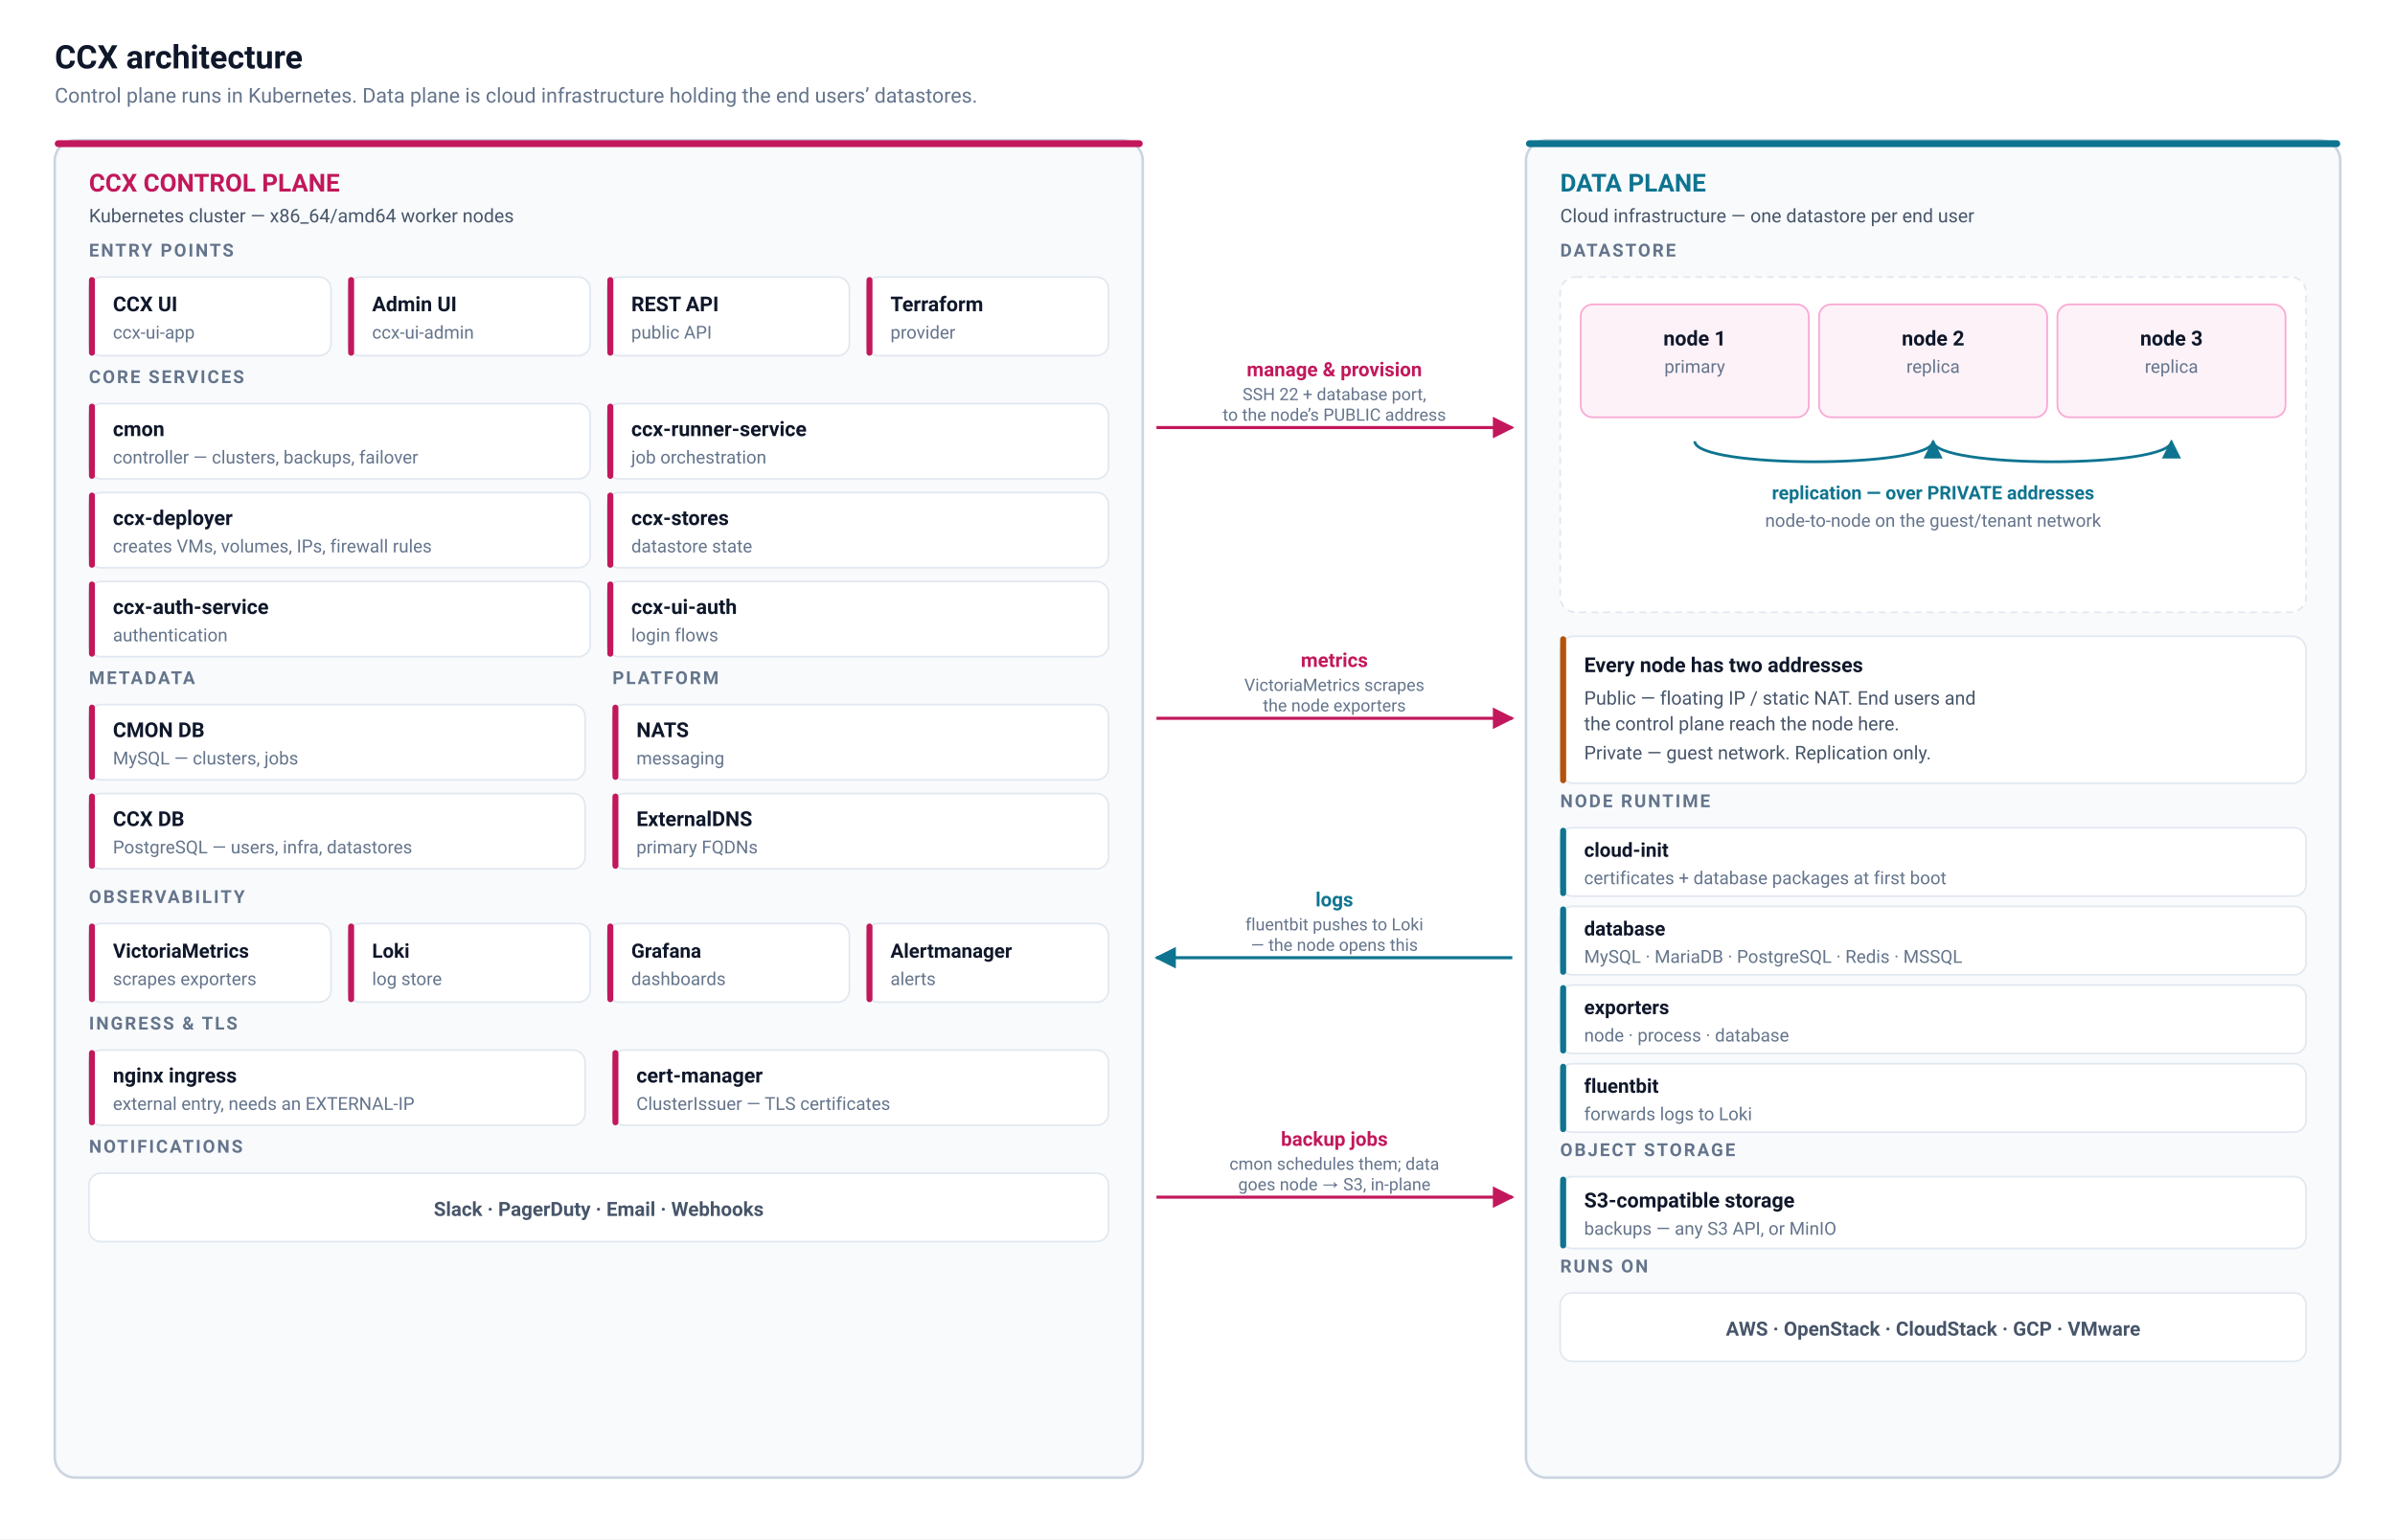
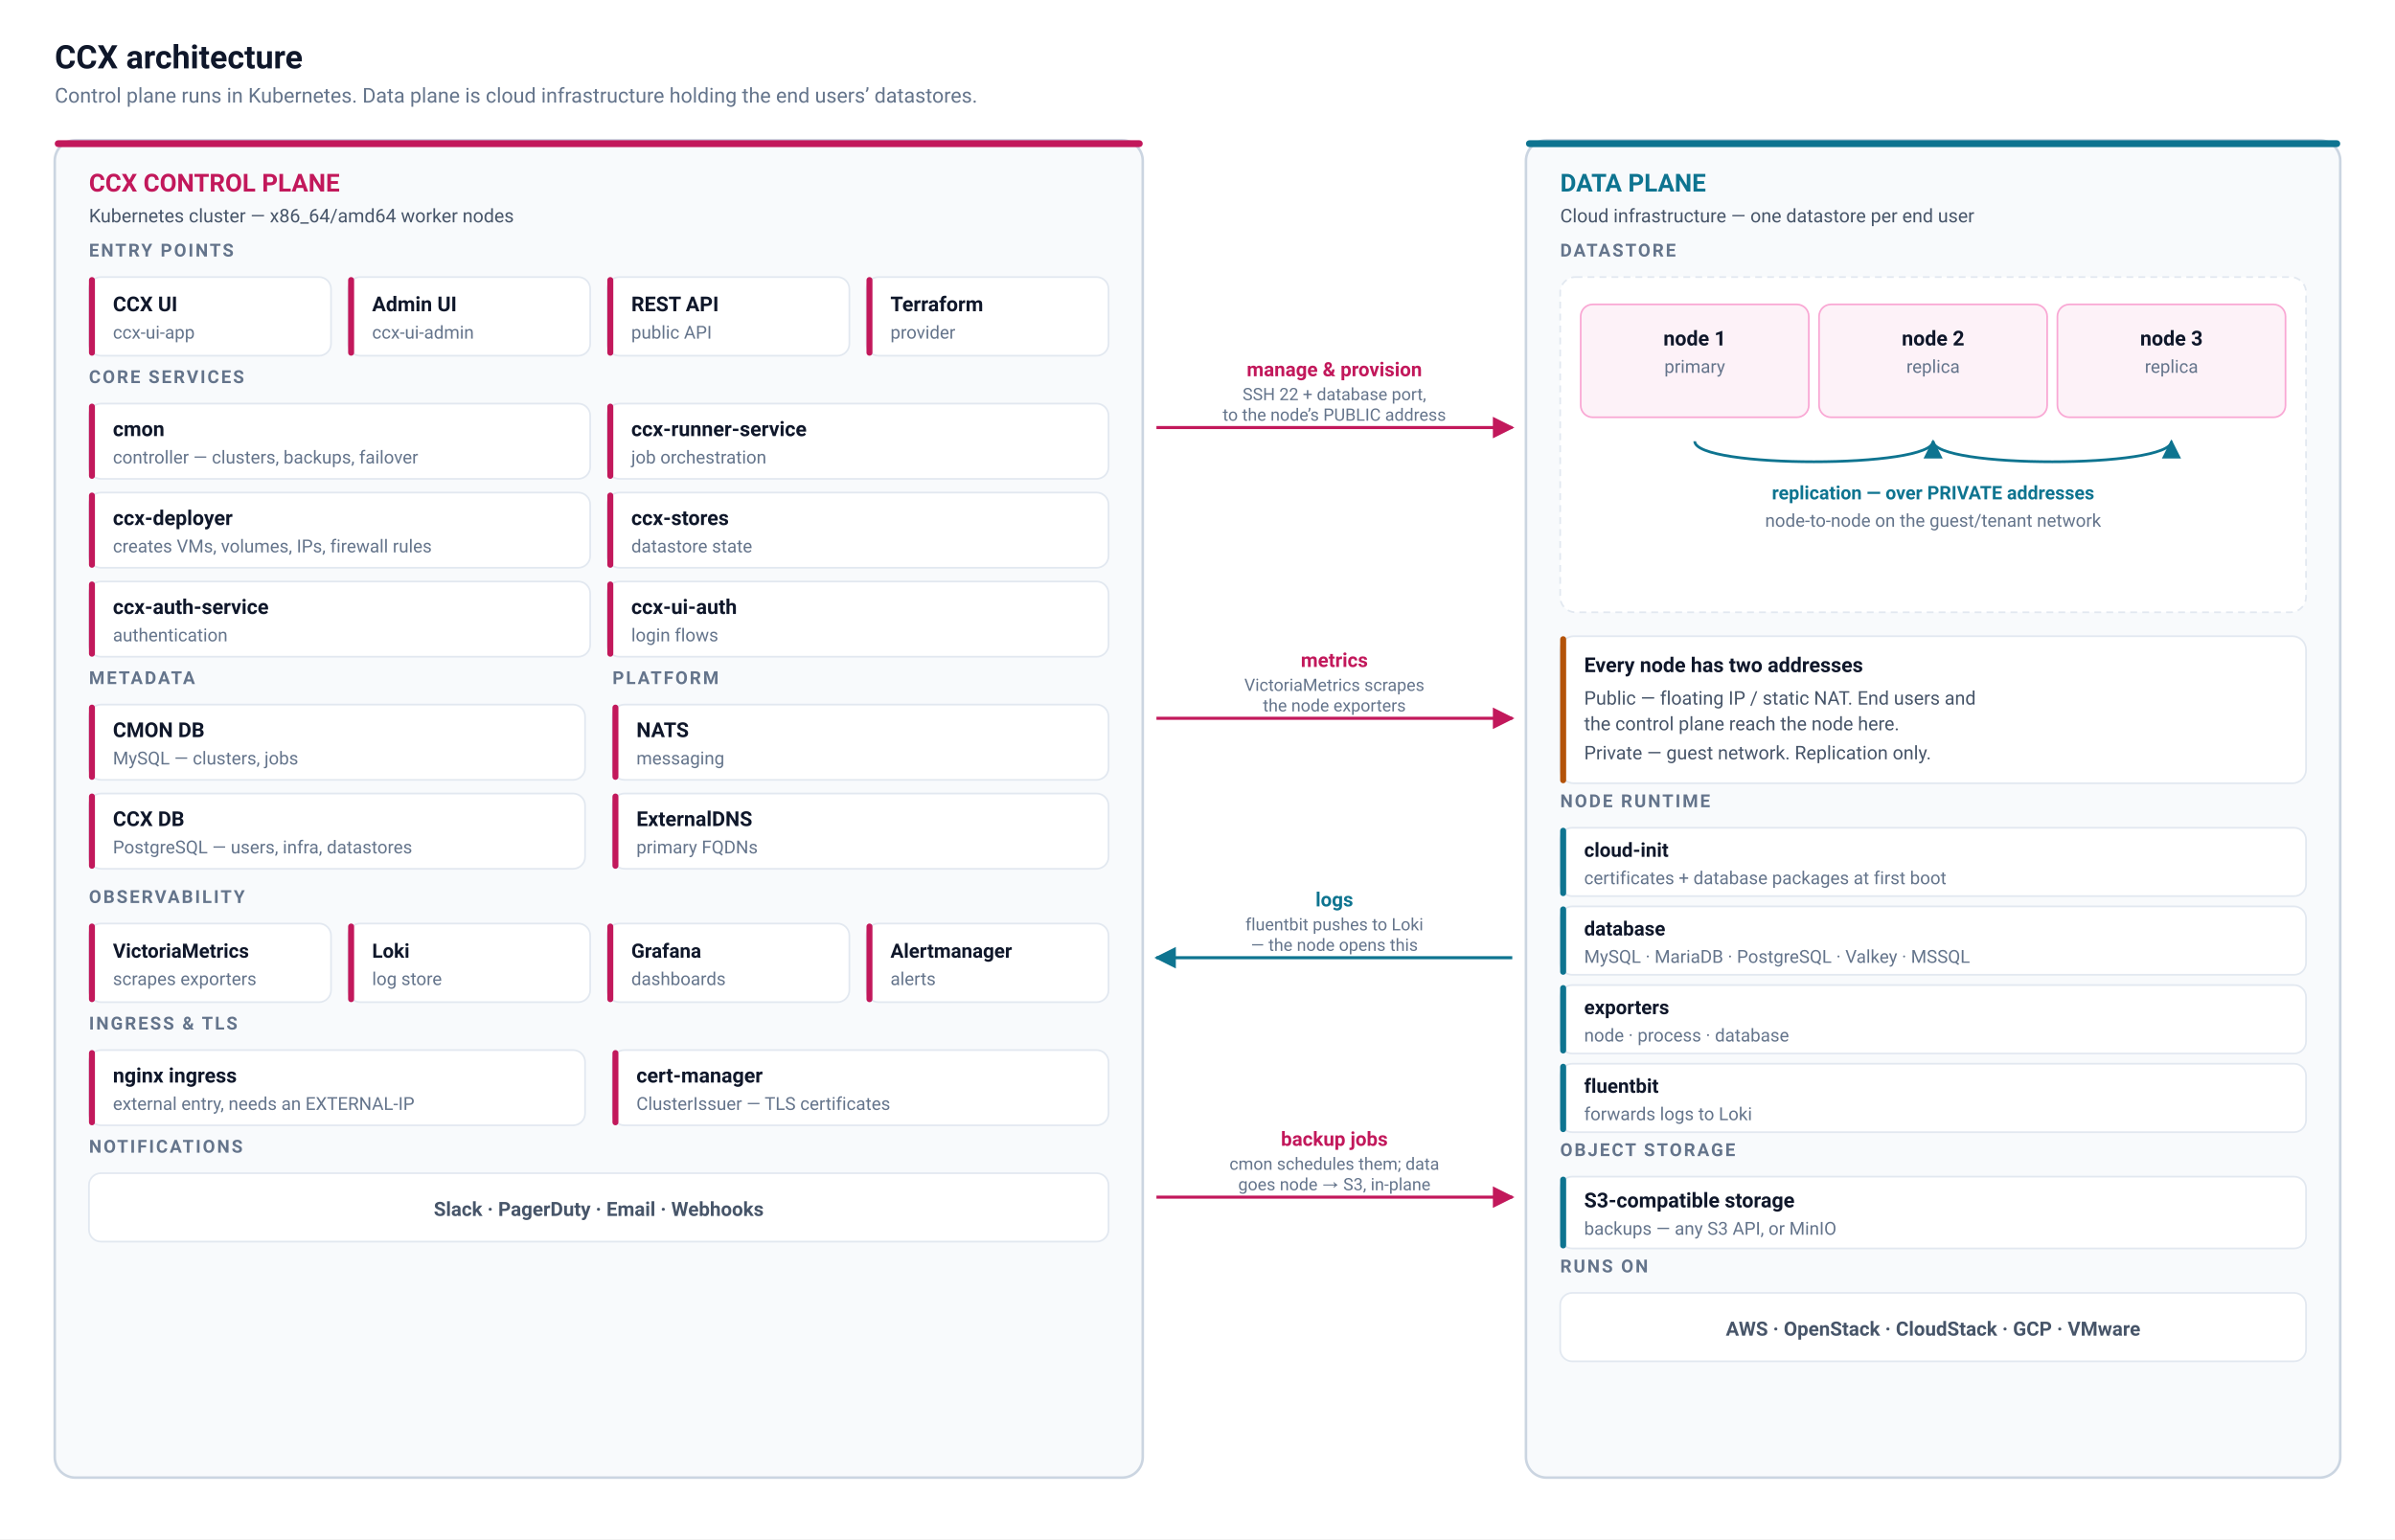
<svg xmlns="http://www.w3.org/2000/svg" viewBox="0 0 1400 900" width="100%" role="img" aria-labelledby="ccxArchTitle ccxArchDesc" font-family="ui-sans-serif,system-ui,-apple-system,Segoe UI,Roboto,Helvetica,Arial,sans-serif">
  <defs>
    <marker id="ar" viewBox="0 0 10 10" refX="9" refY="5" markerWidth="7" markerHeight="7" orient="auto-start-reverse">
      <path d="M0,0 L10,5 L0,10 z" fill="#64748b" />
    </marker>
    <marker id="arCp" viewBox="0 0 10 10" refX="9" refY="5" markerWidth="7" markerHeight="7" orient="auto-start-reverse">
      <path d="M0,0 L10,5 L0,10 z" fill="#c2185b" />
    </marker>
    <marker id="arDp" viewBox="0 0 10 10" refX="9" refY="5" markerWidth="7" markerHeight="7" orient="auto-start-reverse">
      <path d="M0,0 L10,5 L0,10 z" fill="#0e7490" />
    </marker>
  </defs>
  <rect width="1400" height="900" fill="#ffffff" />
  <text x="32" y="40" font-size="19" font-weight="700" fill="#0f172a">CCX architecture</text>
  <text x="32" y="60" font-size="12" fill="#64748b">Control plane runs in Kubernetes. Data plane is cloud infrastructure holding the end users’ datastores.</text>
  <rect x="32" y="82" width="636" height="782" rx="12" fill="#f8fafc" stroke="#cbd5e1" stroke-width="1.5" />
  <rect x="32" y="82" width="636" height="4" rx="2" fill="#c2185b" />
  <text x="52" y="112" font-size="14.5" font-weight="700" fill="#c2185b">CCX CONTROL PLANE</text>
  <text x="52" y="130" font-size="11" font-weight="400" fill="#475569" text-anchor="start">Kubernetes cluster — x86_64/amd64 worker nodes</text>
  <text x="52" y="150" font-size="10.5" font-weight="700" fill="#64748b" letter-spacing="1.1">ENTRY POINTS</text>
  <rect x="52.0" y="162" width="141.5" height="46" rx="7" fill="#ffffff" stroke="#e2e8f0" stroke-width="1" />
  <rect x="52.0" y="162" width="3.5" height="46" rx="1.75" fill="#c2185b" />
  <text x="66.0" y="182.0" font-size="12" font-weight="600" fill="#0f172a">CCX UI</text>
  <text x="66.0" y="198.0" font-size="10.5" fill="#64748b">ccx-ui-app</text>
  <rect x="203.5" y="162" width="141.5" height="46" rx="7" fill="#ffffff" stroke="#e2e8f0" stroke-width="1" />
  <rect x="203.5" y="162" width="3.5" height="46" rx="1.75" fill="#c2185b" />
  <text x="217.5" y="182.0" font-size="12" font-weight="600" fill="#0f172a">Admin UI</text>
  <text x="217.5" y="198.0" font-size="10.5" fill="#64748b">ccx-ui-admin</text>
  <rect x="355.0" y="162" width="141.5" height="46" rx="7" fill="#ffffff" stroke="#e2e8f0" stroke-width="1" />
  <rect x="355.0" y="162" width="3.5" height="46" rx="1.75" fill="#c2185b" />
  <text x="369.0" y="182.0" font-size="12" font-weight="600" fill="#0f172a">REST API</text>
  <text x="369.0" y="198.0" font-size="10.5" fill="#64748b">public API</text>
  <rect x="506.5" y="162" width="141.5" height="46" rx="7" fill="#ffffff" stroke="#e2e8f0" stroke-width="1" />
  <rect x="506.5" y="162" width="3.5" height="46" rx="1.75" fill="#c2185b" />
  <text x="520.5" y="182.0" font-size="12" font-weight="600" fill="#0f172a">Terraform</text>
  <text x="520.5" y="198.0" font-size="10.5" fill="#64748b">provider</text>
  <text x="52" y="224" font-size="10.5" font-weight="700" fill="#64748b" letter-spacing="1.1">CORE SERVICES</text>
  <rect x="52.0" y="236" width="293.0" height="44" rx="7" fill="#ffffff" stroke="#e2e8f0" stroke-width="1" />
  <rect x="52.0" y="236" width="3.5" height="44" rx="1.75" fill="#c2185b" />
  <text x="66.0" y="255.0" font-size="12" font-weight="600" fill="#0f172a">cmon</text>
  <text x="66.0" y="271.0" font-size="10.5" fill="#64748b">controller — clusters, backups, failover</text>
  <rect x="355.0" y="236" width="293.0" height="44" rx="7" fill="#ffffff" stroke="#e2e8f0" stroke-width="1" />
  <rect x="355.0" y="236" width="3.5" height="44" rx="1.75" fill="#c2185b" />
  <text x="369.0" y="255.0" font-size="12" font-weight="600" fill="#0f172a">ccx-runner-service</text>
  <text x="369.0" y="271.0" font-size="10.5" fill="#64748b">job orchestration</text>
  <rect x="52.0" y="288" width="293.0" height="44" rx="7" fill="#ffffff" stroke="#e2e8f0" stroke-width="1" />
  <rect x="52.0" y="288" width="3.5" height="44" rx="1.75" fill="#c2185b" />
  <text x="66.0" y="307.0" font-size="12" font-weight="600" fill="#0f172a">ccx-deployer</text>
  <text x="66.0" y="323.0" font-size="10.5" fill="#64748b">creates VMs, volumes, IPs, firewall rules</text>
  <rect x="355.0" y="288" width="293.0" height="44" rx="7" fill="#ffffff" stroke="#e2e8f0" stroke-width="1" />
  <rect x="355.0" y="288" width="3.5" height="44" rx="1.75" fill="#c2185b" />
  <text x="369.0" y="307.0" font-size="12" font-weight="600" fill="#0f172a">ccx-stores</text>
  <text x="369.0" y="323.0" font-size="10.5" fill="#64748b">datastore state</text>
  <rect x="52.0" y="340" width="293.0" height="44" rx="7" fill="#ffffff" stroke="#e2e8f0" stroke-width="1" />
  <rect x="52.0" y="340" width="3.5" height="44" rx="1.75" fill="#c2185b" />
  <text x="66.0" y="359.0" font-size="12" font-weight="600" fill="#0f172a">ccx-auth-service</text>
  <text x="66.0" y="375.0" font-size="10.5" fill="#64748b">authentication</text>
  <rect x="355.0" y="340" width="293.0" height="44" rx="7" fill="#ffffff" stroke="#e2e8f0" stroke-width="1" />
  <rect x="355.0" y="340" width="3.5" height="44" rx="1.75" fill="#c2185b" />
  <text x="369.0" y="359.0" font-size="12" font-weight="600" fill="#0f172a">ccx-ui-auth</text>
  <text x="369.0" y="375.0" font-size="10.5" fill="#64748b">login flows</text>
  <text x="52" y="400" font-size="10.5" font-weight="700" fill="#64748b" letter-spacing="1.1">METADATA</text>
  <text x="358.0" y="400" font-size="10.5" font-weight="700" fill="#64748b" letter-spacing="1.1">PLATFORM</text>
  <rect x="52" y="412" width="290.0" height="44" rx="7" fill="#ffffff" stroke="#e2e8f0" stroke-width="1" />
  <rect x="52" y="412" width="3.5" height="44" rx="1.75" fill="#c2185b" />
  <text x="66" y="431.0" font-size="12" font-weight="600" fill="#0f172a">CMON DB</text>
  <text x="66" y="447.0" font-size="10.5" fill="#64748b">MySQL — clusters, jobs</text>
  <rect x="358.0" y="412" width="290.0" height="44" rx="7" fill="#ffffff" stroke="#e2e8f0" stroke-width="1" />
  <rect x="358.0" y="412" width="3.5" height="44" rx="1.75" fill="#c2185b" />
  <text x="372.0" y="431.0" font-size="12" font-weight="600" fill="#0f172a">NATS</text>
  <text x="372.0" y="447.0" font-size="10.5" fill="#64748b">messaging</text>
  <rect x="52" y="464" width="290.0" height="44" rx="7" fill="#ffffff" stroke="#e2e8f0" stroke-width="1" />
  <rect x="52" y="464" width="3.5" height="44" rx="1.75" fill="#c2185b" />
  <text x="66" y="483.0" font-size="12" font-weight="600" fill="#0f172a">CCX DB</text>
  <text x="66" y="499.0" font-size="10.5" fill="#64748b">PostgreSQL — users, infra, datastores</text>
  <rect x="358.0" y="464" width="290.0" height="44" rx="7" fill="#ffffff" stroke="#e2e8f0" stroke-width="1" />
  <rect x="358.0" y="464" width="3.5" height="44" rx="1.75" fill="#c2185b" />
  <text x="372.0" y="483.0" font-size="12" font-weight="600" fill="#0f172a">ExternalDNS</text>
  <text x="372.0" y="499.0" font-size="10.5" fill="#64748b">primary FQDNs</text>
  <text x="52" y="528" font-size="10.5" font-weight="700" fill="#64748b" letter-spacing="1.1">OBSERVABILITY</text>
  <rect x="52.0" y="540" width="141.5" height="46" rx="7" fill="#ffffff" stroke="#e2e8f0" stroke-width="1" />
  <rect x="52.0" y="540" width="3.5" height="46" rx="1.75" fill="#c2185b" />
  <text x="66.0" y="560.0" font-size="11.5" font-weight="600" fill="#0f172a">VictoriaMetrics</text>
  <text x="66.0" y="576.0" font-size="10.5" fill="#64748b">scrapes exporters</text>
  <rect x="203.5" y="540" width="141.5" height="46" rx="7" fill="#ffffff" stroke="#e2e8f0" stroke-width="1" />
  <rect x="203.5" y="540" width="3.5" height="46" rx="1.75" fill="#c2185b" />
  <text x="217.5" y="560.0" font-size="11.5" font-weight="600" fill="#0f172a">Loki</text>
  <text x="217.5" y="576.0" font-size="10.5" fill="#64748b">log store</text>
  <rect x="355.0" y="540" width="141.5" height="46" rx="7" fill="#ffffff" stroke="#e2e8f0" stroke-width="1" />
  <rect x="355.0" y="540" width="3.5" height="46" rx="1.75" fill="#c2185b" />
  <text x="369.0" y="560.0" font-size="11.5" font-weight="600" fill="#0f172a">Grafana</text>
  <text x="369.0" y="576.0" font-size="10.5" fill="#64748b">dashboards</text>
  <rect x="506.5" y="540" width="141.5" height="46" rx="7" fill="#ffffff" stroke="#e2e8f0" stroke-width="1" />
  <rect x="506.5" y="540" width="3.5" height="46" rx="1.75" fill="#c2185b" />
  <text x="520.5" y="560.0" font-size="11.5" font-weight="600" fill="#0f172a">Alertmanager</text>
  <text x="520.5" y="576.0" font-size="10.5" fill="#64748b">alerts</text>
  <text x="52" y="602" font-size="10.5" font-weight="700" fill="#64748b" letter-spacing="1.1">INGRESS &amp; TLS</text>
  <rect x="52" y="614" width="290.0" height="44" rx="7" fill="#ffffff" stroke="#e2e8f0" stroke-width="1" />
  <rect x="52" y="614" width="3.5" height="44" rx="1.75" fill="#c2185b" />
  <text x="66" y="633.0" font-size="12" font-weight="600" fill="#0f172a">nginx ingress</text>
  <text x="66" y="649.0" font-size="10.5" fill="#64748b">external entry, needs an EXTERNAL-IP</text>
  <rect x="358.0" y="614" width="290.0" height="44" rx="7" fill="#ffffff" stroke="#e2e8f0" stroke-width="1" />
  <rect x="358.0" y="614" width="3.5" height="44" rx="1.75" fill="#c2185b" />
  <text x="372.0" y="633.0" font-size="12" font-weight="600" fill="#0f172a">cert-manager</text>
  <text x="372.0" y="649.0" font-size="10.5" fill="#64748b">ClusterIssuer — TLS certificates</text>
  <text x="52" y="674" font-size="10.5" font-weight="700" fill="#64748b" letter-spacing="1.1">NOTIFICATIONS</text>
  <rect x="52" y="686" width="596" height="40" rx="7" fill="#ffffff" stroke="#e2e8f0" />
  <text x="350.0" y="711" font-size="11.5" font-weight="600" fill="#475569" text-anchor="middle">Slack · PagerDuty · Email · Webhooks</text>
  <rect x="892" y="82" width="476" height="782" rx="12" fill="#f8fafc" stroke="#cbd5e1" stroke-width="1.5" />
  <rect x="892" y="82" width="476" height="4" rx="2" fill="#0e7490" />
  <text x="912" y="112" font-size="14.5" font-weight="700" fill="#0e7490">DATA PLANE</text>
  <text x="912" y="130" font-size="11" font-weight="400" fill="#475569" text-anchor="start">Cloud infrastructure — one datastore per end user</text>
  <text x="912" y="150" font-size="10.5" font-weight="700" fill="#64748b" letter-spacing="1.1">DATASTORE</text>
  <rect x="912" y="162" width="436" height="196" rx="9" fill="#ffffff" stroke="#e2e8f0" stroke-dasharray="4 3" />
  <rect x="924.0" y="178" width="133.333" height="66" rx="7" fill="#fdf2f8" stroke="#f9a8d4" />
  <text x="990.667" y="202" font-size="12" font-weight="700" fill="#0f172a" text-anchor="middle">node 1</text>
  <text x="990.667" y="218" font-size="10.5" fill="#64748b" text-anchor="middle">primary</text>
  <rect x="1063.333" y="178" width="133.333" height="66" rx="7" fill="#fdf2f8" stroke="#f9a8d4" />
  <text x="1130.0" y="202" font-size="12" font-weight="700" fill="#0f172a" text-anchor="middle">node 2</text>
  <text x="1130.0" y="218" font-size="10.5" fill="#64748b" text-anchor="middle">replica</text>
  <rect x="1202.667" y="178" width="133.333" height="66" rx="7" fill="#fdf2f8" stroke="#f9a8d4" />
  <text x="1269.333" y="202" font-size="12" font-weight="700" fill="#0f172a" text-anchor="middle">node 3</text>
  <text x="1269.333" y="218" font-size="10.5" fill="#64748b" text-anchor="middle">replica</text>
  <path d="M990.667,258 C990.667,274 1130.0,274 1130.0,258" fill="none" stroke="#0e7490" stroke-width="1.6" marker-end="url(#arDp)" />
  <path d="M1130.0,258 C1130.0,274 1269.333,274 1269.333,258" fill="none" stroke="#0e7490" stroke-width="1.6" marker-end="url(#arDp)" />
  <text x="1130.0" y="292" font-size="11" font-weight="600" fill="#0e7490" text-anchor="middle">replication — over PRIVATE addresses</text>
  <text x="1130.0" y="308" font-size="10.5" fill="#64748b" text-anchor="middle">node-to-node on the guest/tenant network</text>
  <rect x="912" y="372" width="436" height="86" rx="8" fill="#ffffff" stroke="#e2e8f0" />
  <rect x="912" y="372" width="3.5" height="86" rx="1.75" fill="#b45309" />
  <text x="926" y="393" font-size="12" font-weight="700" fill="#0f172a">Every node has two addresses</text>
  <text x="926" y="412" font-size="11" font-weight="400" fill="#475569" text-anchor="start">Public  — floating IP / static NAT.  End users and</text>
  <text x="926" y="427" font-size="11" font-weight="400" fill="#475569" text-anchor="start">           the control plane reach the node here.</text>
  <text x="926" y="444" font-size="11" font-weight="400" fill="#475569" text-anchor="start">Private — guest network. Replication only.</text>
  <text x="912" y="472" font-size="10.5" font-weight="700" fill="#64748b" letter-spacing="1.1">NODE RUNTIME</text>
  <rect x="912" y="484" width="436" height="40" rx="7" fill="#ffffff" stroke="#e2e8f0" stroke-width="1" />
  <rect x="912" y="484" width="3.5" height="40" rx="1.75" fill="#0e7490" />
  <text x="926" y="501.0" font-size="11.5" font-weight="600" fill="#0f172a">cloud-init</text>
  <text x="926" y="517.0" font-size="10.5" fill="#64748b">certificates + database packages at first boot</text>
  <rect x="912" y="530" width="436" height="40" rx="7" fill="#ffffff" stroke="#e2e8f0" stroke-width="1" />
  <rect x="912" y="530" width="3.5" height="40" rx="1.75" fill="#0e7490" />
  <text x="926" y="547.0" font-size="11.5" font-weight="600" fill="#0f172a">database</text>
-   <text x="926" y="563.0" font-size="10.5" fill="#64748b">MySQL · MariaDB · PostgreSQL · Redis · MSSQL</text>
+   <text x="926" y="563.0" font-size="10.5" fill="#64748b">MySQL · MariaDB · PostgreSQL · Valkey · MSSQL</text>
  <rect x="912" y="576" width="436" height="40" rx="7" fill="#ffffff" stroke="#e2e8f0" stroke-width="1" />
  <rect x="912" y="576" width="3.5" height="40" rx="1.75" fill="#0e7490" />
  <text x="926" y="593.0" font-size="11.5" font-weight="600" fill="#0f172a">exporters</text>
  <text x="926" y="609.0" font-size="10.5" fill="#64748b">node · process · database</text>
  <rect x="912" y="622" width="436" height="40" rx="7" fill="#ffffff" stroke="#e2e8f0" stroke-width="1" />
  <rect x="912" y="622" width="3.5" height="40" rx="1.75" fill="#0e7490" />
  <text x="926" y="639.0" font-size="11.5" font-weight="600" fill="#0f172a">fluentbit</text>
  <text x="926" y="655.0" font-size="10.5" fill="#64748b">forwards logs to Loki</text>
  <text x="912" y="676" font-size="10.5" font-weight="700" fill="#64748b" letter-spacing="1.1">OBJECT STORAGE</text>
  <rect x="912" y="688" width="436" height="42" rx="7" fill="#ffffff" stroke="#e2e8f0" stroke-width="1" />
  <rect x="912" y="688" width="3.5" height="42" rx="1.75" fill="#0e7490" />
  <text x="926" y="706.0" font-size="12" font-weight="600" fill="#0f172a">S3-compatible storage</text>
  <text x="926" y="722.0" font-size="10.5" fill="#64748b">backups — any S3 API, or MinIO</text>
  <text x="912" y="744" font-size="10.5" font-weight="700" fill="#64748b" letter-spacing="1.1">RUNS ON</text>
  <rect x="912" y="756" width="436" height="40" rx="7" fill="#ffffff" stroke="#e2e8f0" />
  <text x="1130.0" y="781" font-size="11.5" font-weight="600" fill="#475569" text-anchor="middle">AWS · OpenStack · CloudStack · GCP · VMware</text>
  <path d="M676,250 L884,250" fill="none" stroke="#c2185b" stroke-width="1.8" marker-end="url(#arCp)" />
  <text x="780.0" y="220" font-size="11.5" font-weight="700" fill="#c2185b" text-anchor="middle">manage &amp; provision</text>
  <text x="780.0" y="234" font-size="10" fill="#64748b" text-anchor="middle">SSH 22 + database port,</text>
  <text x="780.0" y="246" font-size="10" fill="#64748b" text-anchor="middle">to the node’s PUBLIC address</text>
  <path d="M676,420 L884,420" fill="none" stroke="#c2185b" stroke-width="1.8" marker-end="url(#arCp)" />
  <text x="780.0" y="390" font-size="11.5" font-weight="700" fill="#c2185b" text-anchor="middle">metrics</text>
  <text x="780.0" y="404" font-size="10" fill="#64748b" text-anchor="middle">VictoriaMetrics scrapes</text>
  <text x="780.0" y="416" font-size="10" fill="#64748b" text-anchor="middle">the node exporters</text>
  <path d="M884,560 L676,560" fill="none" stroke="#0e7490" stroke-width="1.8" marker-end="url(#arDp)" />
  <text x="780.0" y="530" font-size="11.5" font-weight="700" fill="#0e7490" text-anchor="middle">logs</text>
  <text x="780.0" y="544" font-size="10" fill="#64748b" text-anchor="middle">fluentbit pushes to Loki</text>
  <text x="780.0" y="556" font-size="10" fill="#64748b" text-anchor="middle">— the node opens this</text>
  <path d="M676,700 L884,700" fill="none" stroke="#c2185b" stroke-width="1.8" marker-end="url(#arCp)" />
  <text x="780.0" y="670" font-size="11.5" font-weight="700" fill="#c2185b" text-anchor="middle">backup jobs</text>
  <text x="780.0" y="684" font-size="10" fill="#64748b" text-anchor="middle">cmon schedules them; data</text>
  <text x="780.0" y="696" font-size="10" fill="#64748b" text-anchor="middle">goes node → S3, in-plane</text>
</svg>
